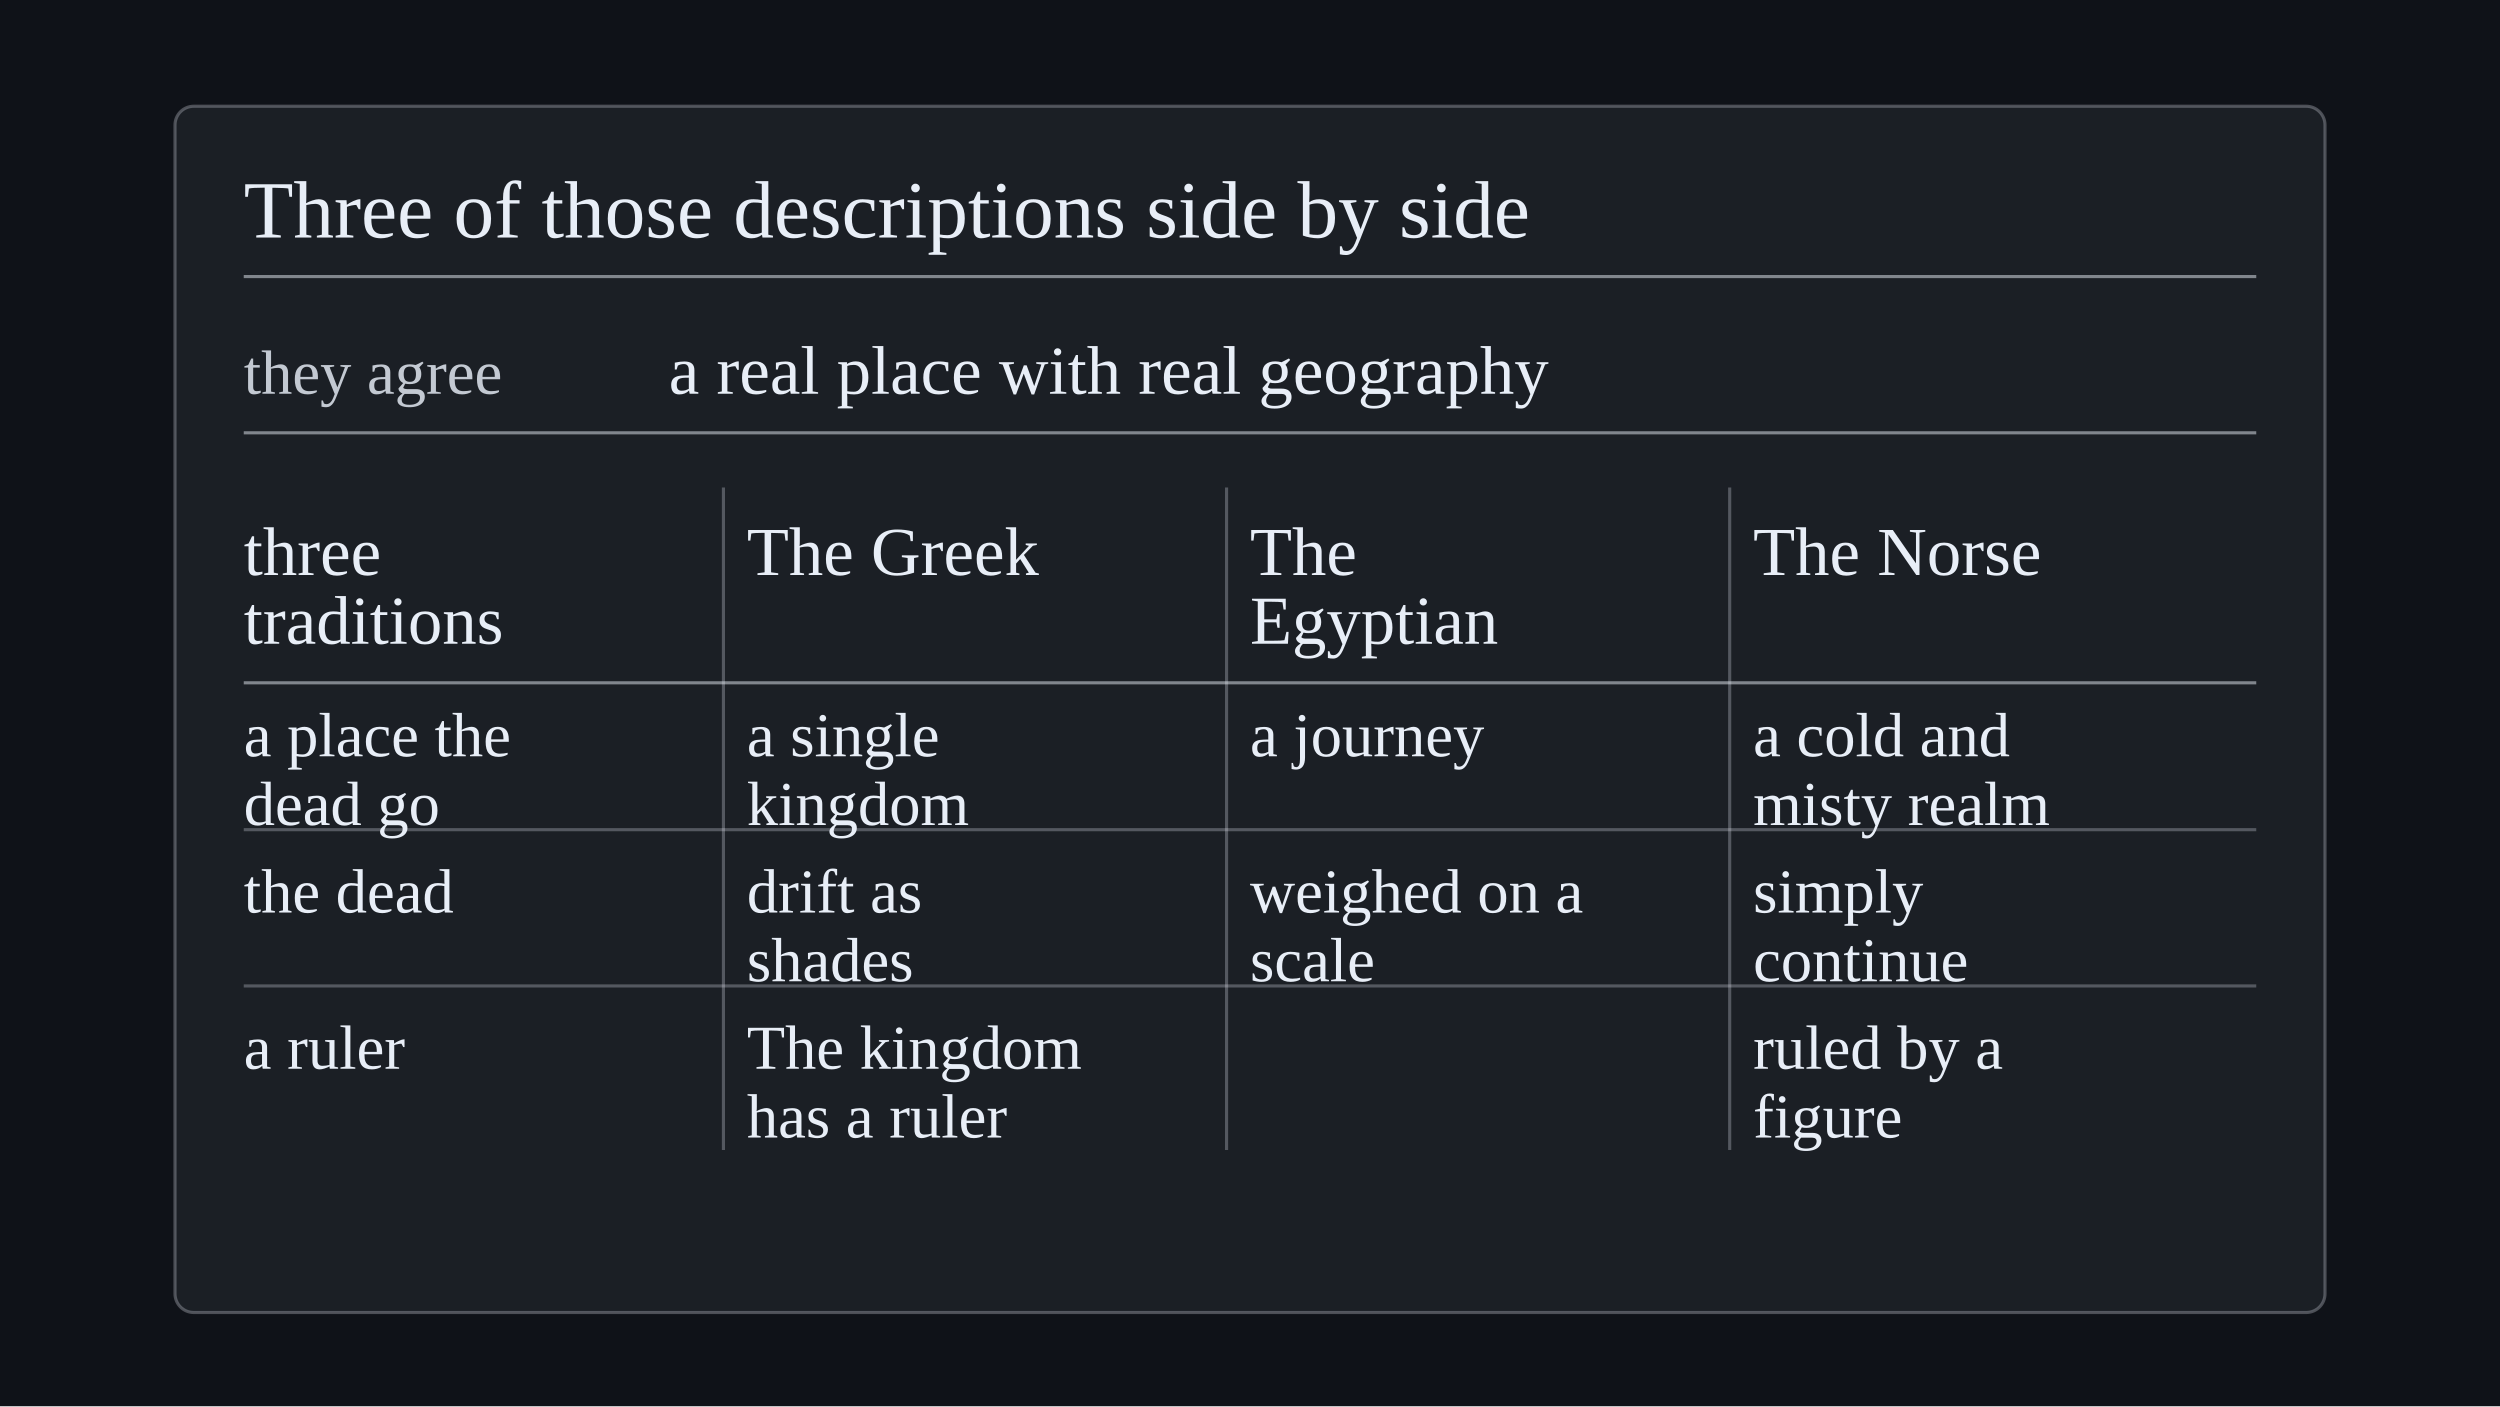
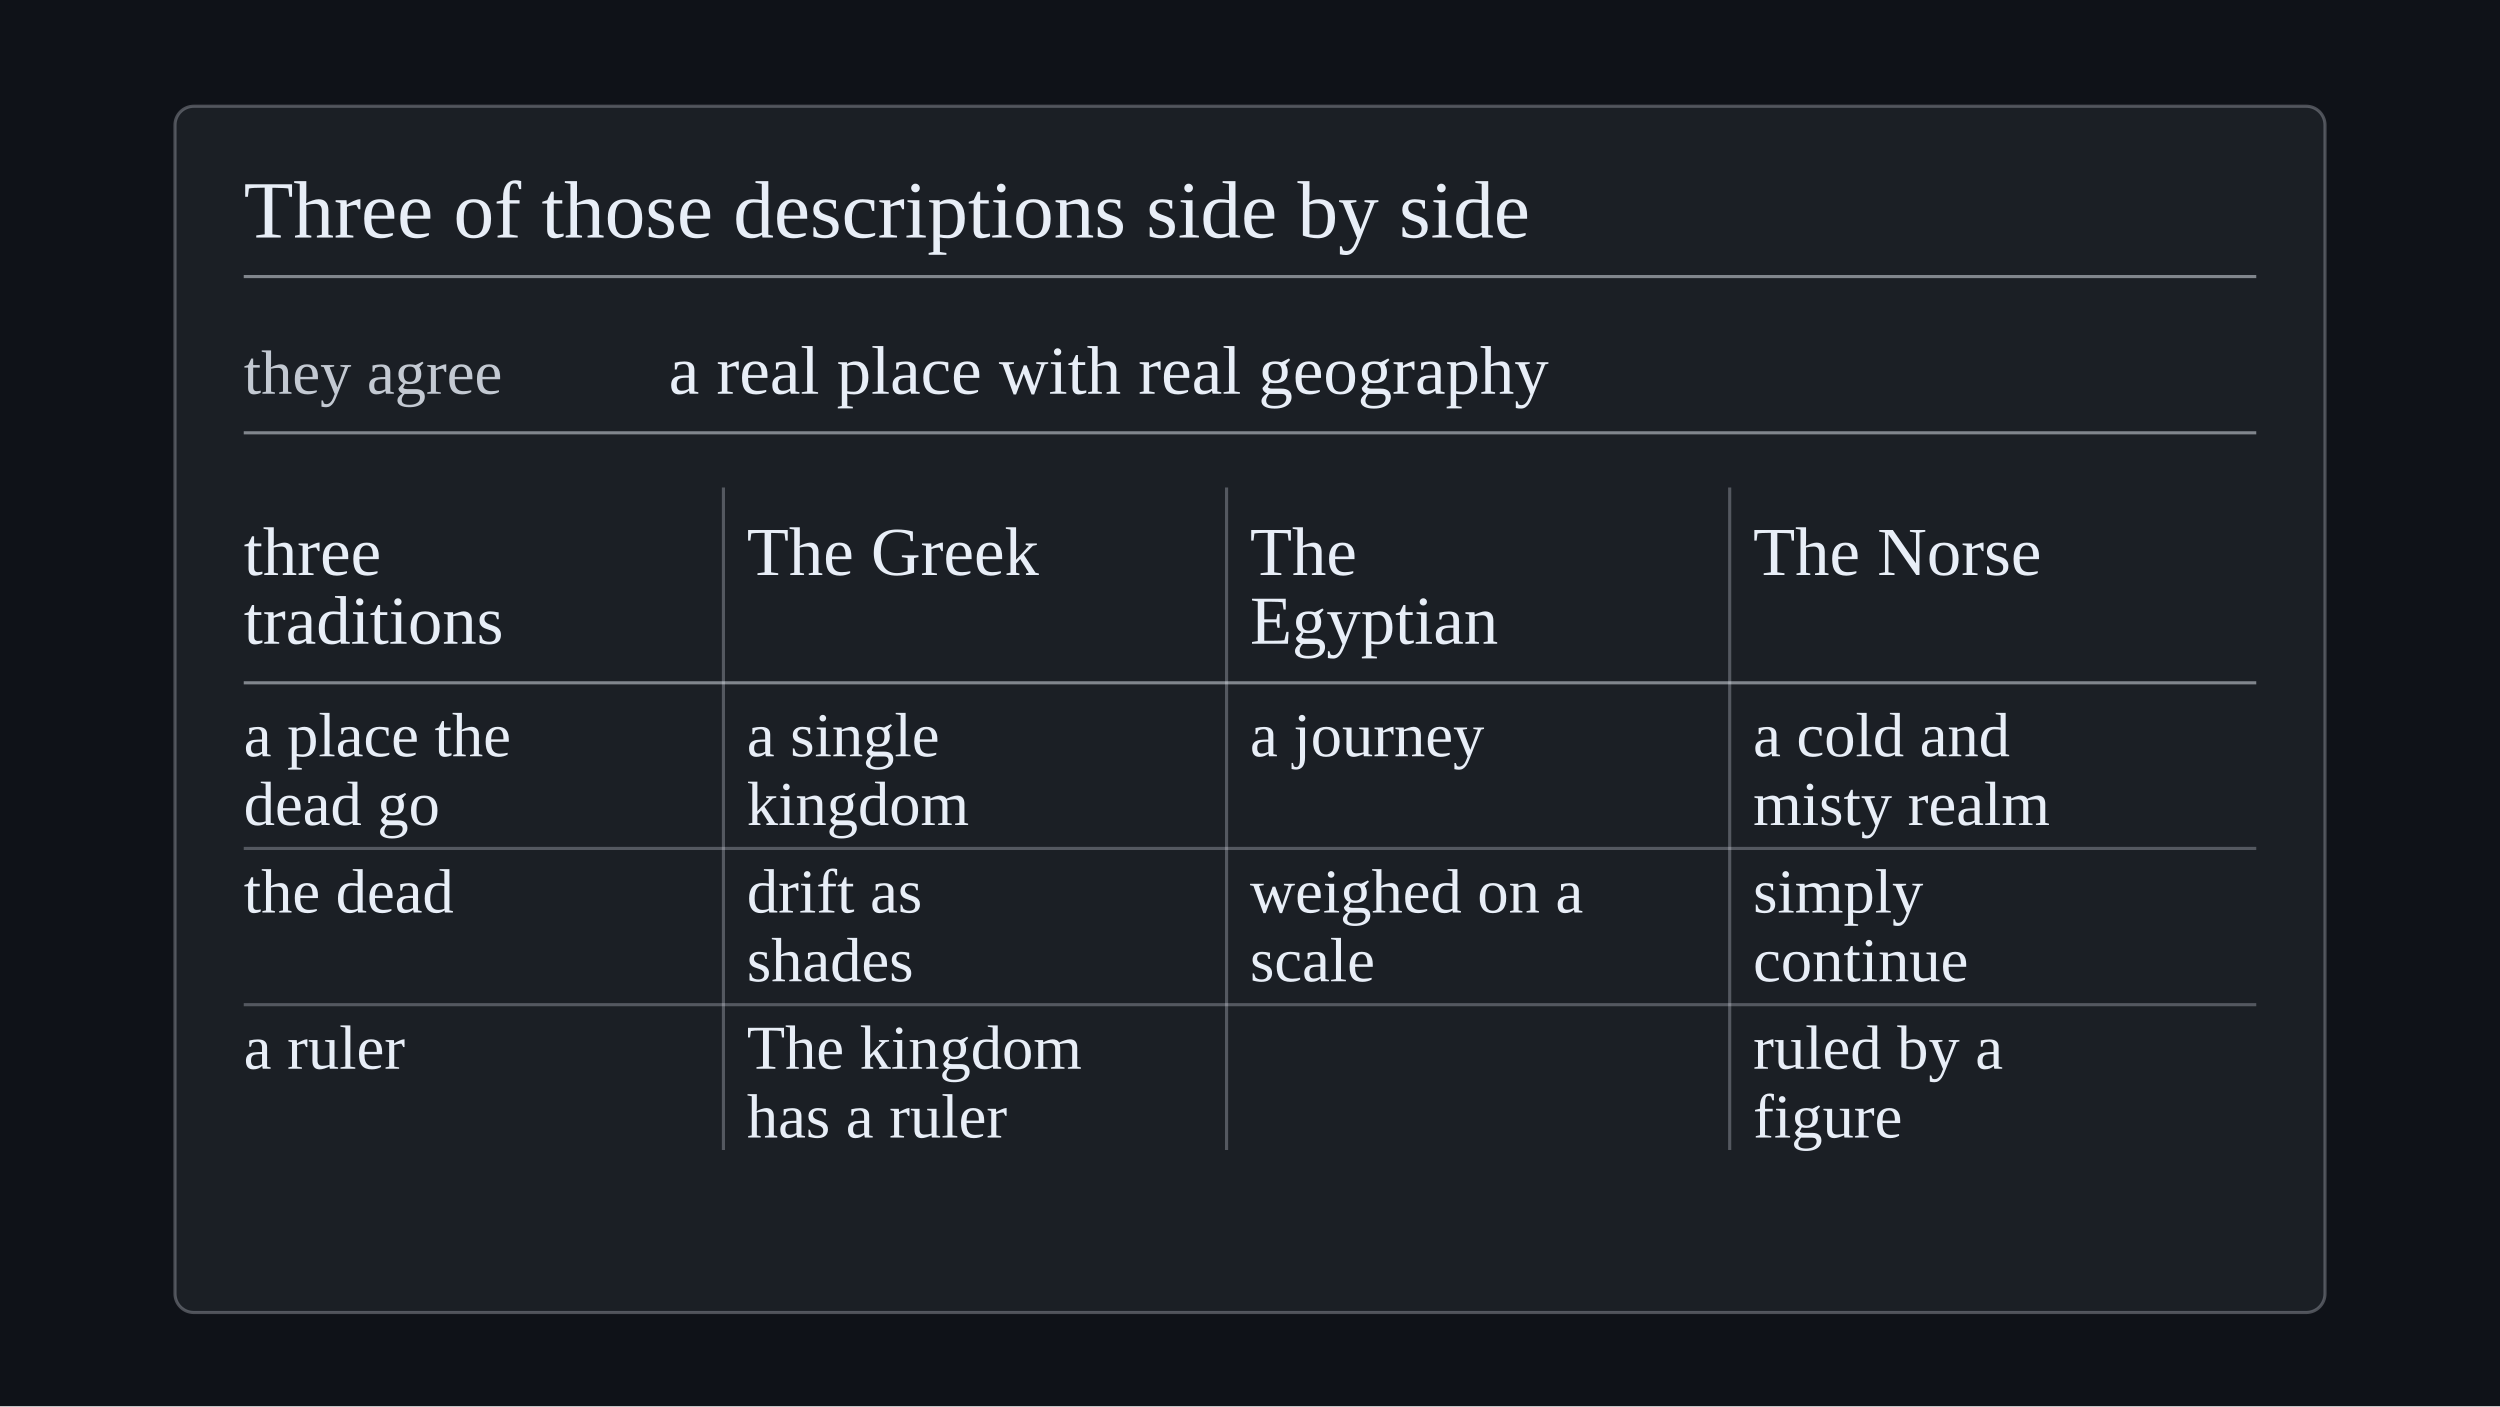
<svg xmlns="http://www.w3.org/2000/svg" width="800" height="450" viewBox="0 0 800 450" role="img">
  <rect x="0" y="0" width="800" height="450" fill="#0f1218" />
  <rect x="56" y="34" width="688" height="386" fill="rgba(232,238,247,0.06)" stroke="rgba(232,238,247,0.28)" stroke-width="1" rx="6" />
  <text x="78" y="76" font-size="26" fill="#e8eef7">Three of those descriptions side by side</text>
  <line x1="78" y1="88.5" x2="722" y2="88.5" stroke="rgba(232,238,247,0.5)" stroke-width="1" />
  <text x="78" y="126" font-size="20" fill="#e8eef7" fill-opacity="0.82">they agree</text>
  <text x="214" y="126" font-size="22" fill="#e8eef7">a real place with real geography</text>
  <line x1="78" y1="138.5" x2="722" y2="138.5" stroke="rgba(232,238,247,0.5)" stroke-width="1" />
  <text x="78" y="184" font-size="22" fill="#e8eef7">
    <tspan x="78" dy="0">three</tspan>
    <tspan x="78" dy="22">traditions</tspan>
  </text>
  <text x="239" y="184" font-size="22" fill="#e8eef7">
    <tspan x="239" dy="0">The Greek</tspan>
  </text>
  <line x1="231.5" y1="156" x2="231.5" y2="368" stroke="rgba(232,238,247,0.28)" stroke-width="1" />
  <text x="400" y="184" font-size="22" fill="#e8eef7">
    <tspan x="400" dy="0">The</tspan>
    <tspan x="400" dy="22">Egyptian</tspan>
  </text>
  <line x1="392.5" y1="156" x2="392.5" y2="368" stroke="rgba(232,238,247,0.28)" stroke-width="1" />
  <text x="561" y="184" font-size="22" fill="#e8eef7">
    <tspan x="561" dy="0">The Norse</tspan>
  </text>
  <line x1="553.5" y1="156" x2="553.5" y2="368" stroke="rgba(232,238,247,0.28)" stroke-width="1" />
  <line x1="78" y1="218.5" x2="722" y2="218.5" stroke="rgba(232,238,247,0.5)" stroke-width="1" />
  <text x="78" y="242" font-size="20" fill="#e8eef7">
    <tspan x="78" dy="0">a place the</tspan>
    <tspan x="78" dy="22">dead go</tspan>
  </text>
  <text x="239" y="242" font-size="20" fill="#e8eef7">
    <tspan x="239" dy="0">a single</tspan>
    <tspan x="239" dy="22">kingdom</tspan>
  </text>
  <text x="400" y="242" font-size="20" fill="#e8eef7">
    <tspan x="400" dy="0">a journey</tspan>
  </text>
  <text x="561" y="242" font-size="20" fill="#e8eef7">
    <tspan x="561" dy="0">a cold and</tspan>
    <tspan x="561" dy="22">misty realm</tspan>
  </text>
-   <line x1="78" y1="265.5" x2="722" y2="265.5" stroke="rgba(232,238,247,0.28)" stroke-width="1" />
+   <line x1="78" y1="271.5" x2="722" y2="271.5" stroke="rgba(232,238,247,0.28)" stroke-width="1" />
  <text x="78" y="292" font-size="20" fill="#e8eef7">
    <tspan x="78" dy="0">the dead</tspan>
  </text>
  <text x="239" y="292" font-size="20" fill="#e8eef7">
    <tspan x="239" dy="0">drift as</tspan>
    <tspan x="239" dy="22">shades</tspan>
  </text>
  <text x="400" y="292" font-size="20" fill="#e8eef7">
    <tspan x="400" dy="0">weighed on a</tspan>
    <tspan x="400" dy="22">scale</tspan>
  </text>
  <text x="561" y="292" font-size="20" fill="#e8eef7">
    <tspan x="561" dy="0">simply</tspan>
    <tspan x="561" dy="22">continue</tspan>
  </text>
-   <line x1="78" y1="315.5" x2="722" y2="315.5" stroke="rgba(232,238,247,0.28)" stroke-width="1" />
+   <line x1="78" y1="321.5" x2="722" y2="321.5" stroke="rgba(232,238,247,0.28)" stroke-width="1" />
  <text x="78" y="342" font-size="20" fill="#e8eef7">
    <tspan x="78" dy="0">a ruler</tspan>
  </text>
  <text x="239" y="342" font-size="20" fill="#e8eef7">
    <tspan x="239" dy="0">The kingdom</tspan>
    <tspan x="239" dy="22">has a ruler</tspan>
  </text>
  <text x="561" y="342" font-size="20" fill="#e8eef7">
    <tspan x="561" dy="0">ruled by a</tspan>
    <tspan x="561" dy="22">figure</tspan>
  </text>
</svg>
